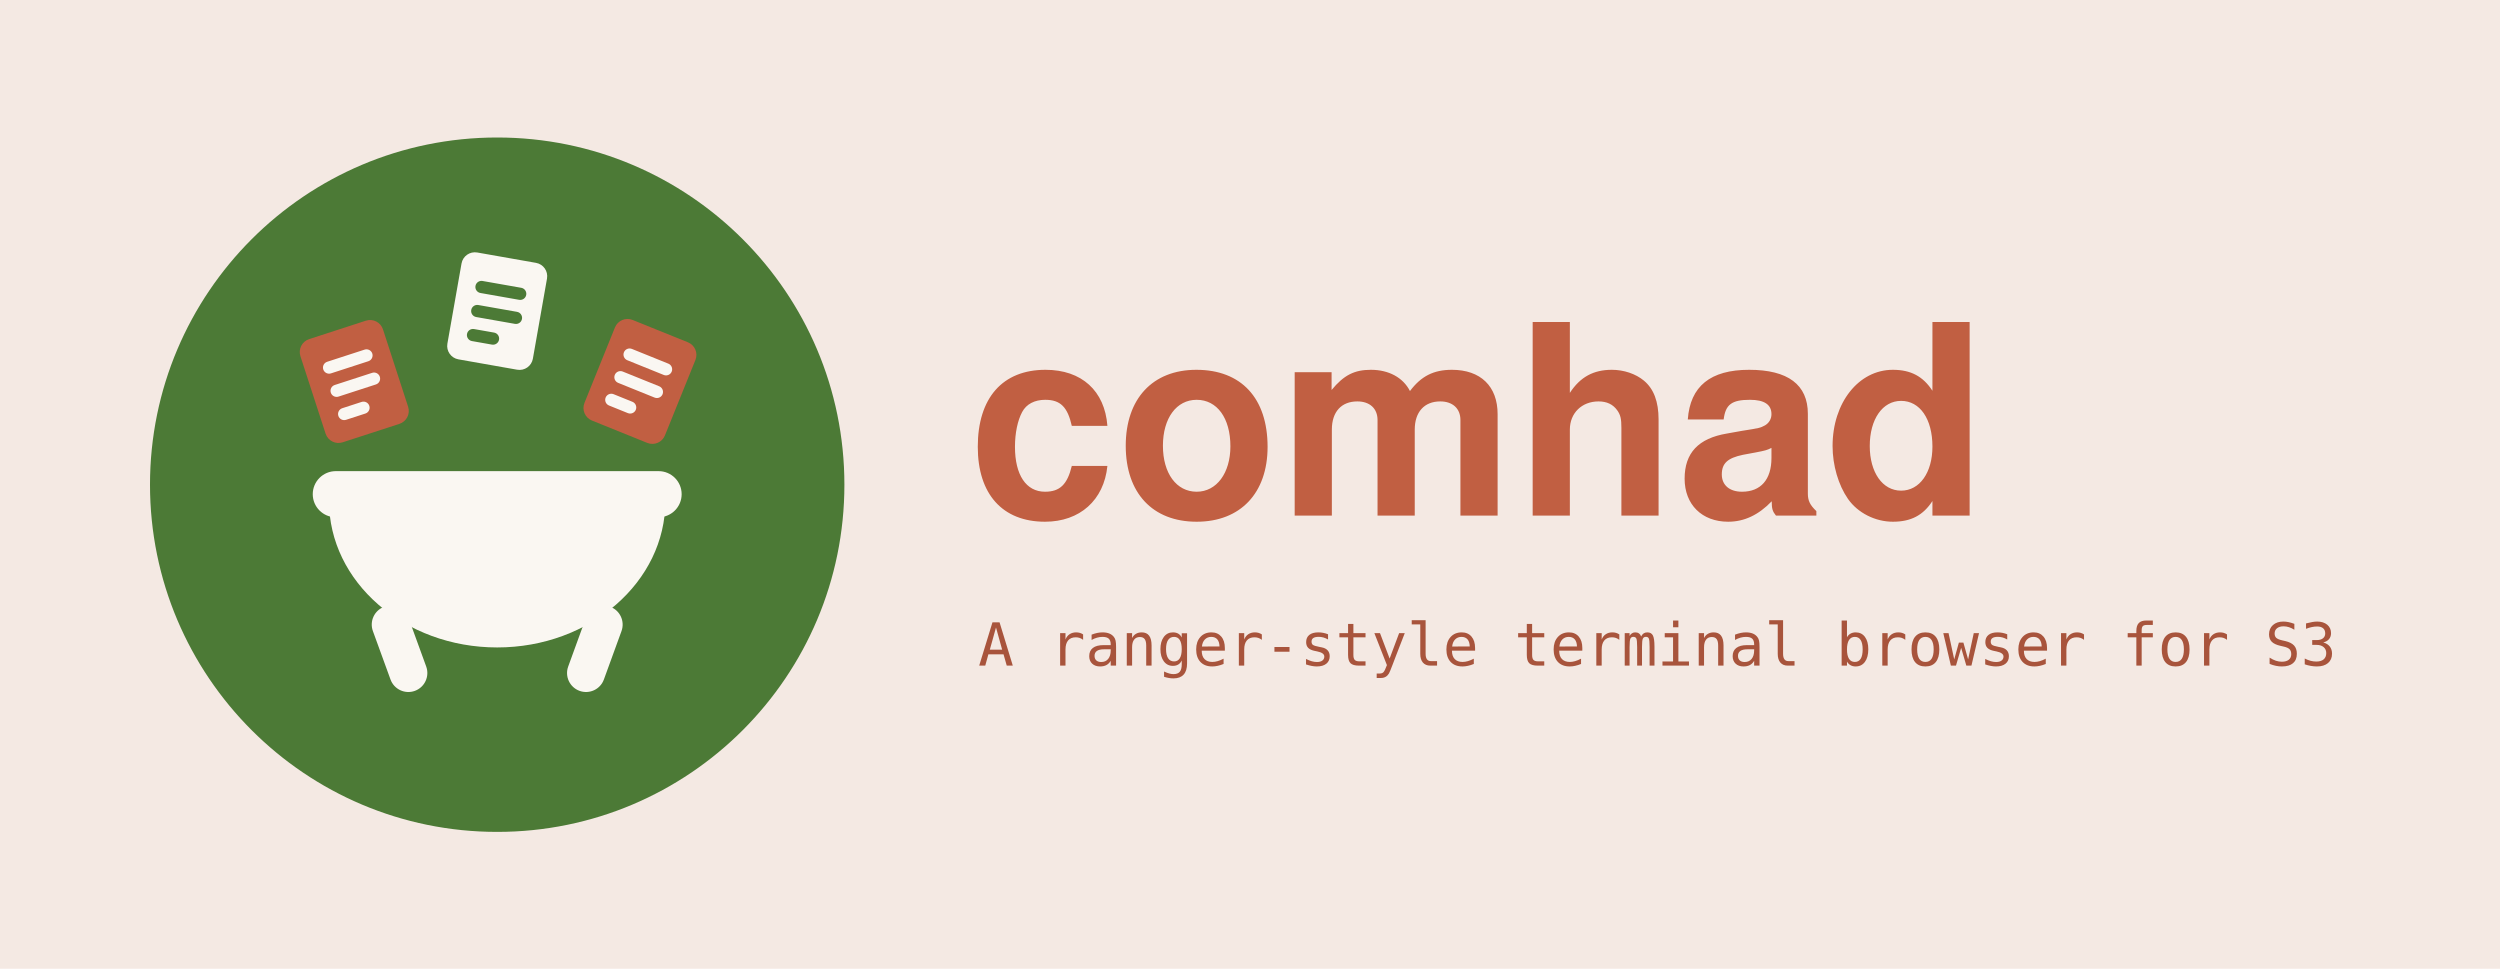
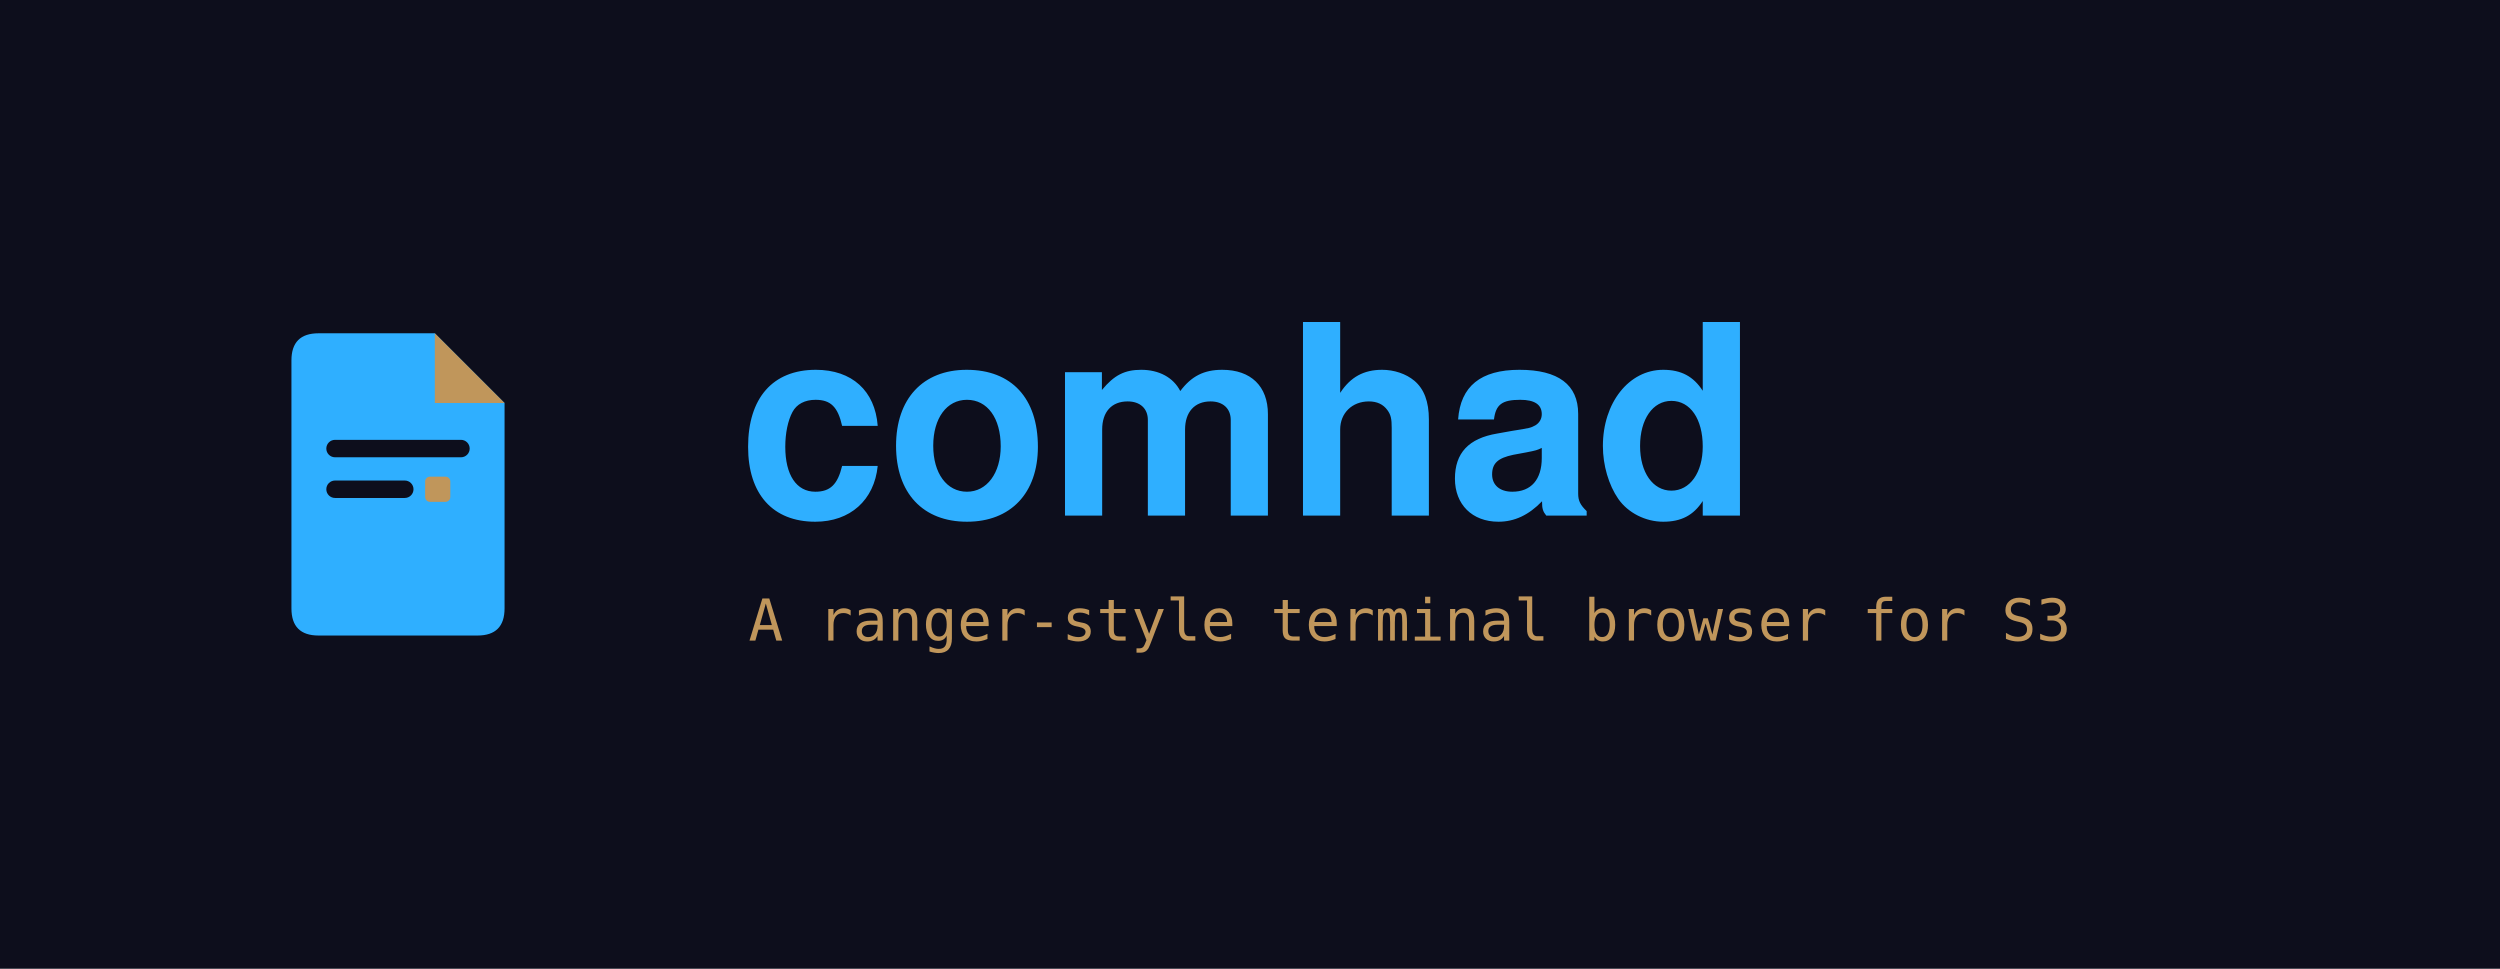
<svg xmlns="http://www.w3.org/2000/svg" width="1600" height="620" viewBox="0 0 1600 620">
-   <rect width="1600" height="620" fill="#f4e9e3" />
-   <g transform="translate(96, 88) scale(0.868)">
-     <circle cx="256" cy="256" r="256" fill="#4c7a36" />
-     <g transform="rotate(-18 150 178)">
-       <rect x="118" y="140" width="64" height="80" rx="10" fill="#c15f42" />
-       <rect x="131" y="160" width="38" height="9" rx="4.5" fill="#faf7f2" />
-       <rect x="131" y="178" width="38" height="9" rx="4.5" fill="#faf7f2" />
-       <rect x="131" y="196" width="24" height="9" rx="4.5" fill="#faf7f2" />
-     </g>
-     <g transform="rotate(10 256 128)">
-       <rect x="224" y="88" width="64" height="80" rx="10" fill="#faf7f2" />
-       <rect x="237" y="108" width="38" height="9" rx="4.5" fill="#4c7a36" />
-       <rect x="237" y="126" width="38" height="9" rx="4.5" fill="#4c7a36" />
-       <rect x="237" y="144" width="24" height="9" rx="4.5" fill="#4c7a36" />
-     </g>
-     <g transform="rotate(22 362 178)">
-       <rect x="330" y="140" width="64" height="80" rx="10" fill="#c15f42" />
-       <rect x="343" y="160" width="38" height="9" rx="4.5" fill="#faf7f2" />
-       <rect x="343" y="178" width="38" height="9" rx="4.5" fill="#faf7f2" />
-       <rect x="343" y="196" width="24" height="9" rx="4.5" fill="#faf7f2" />
-     </g>
-     <g fill="#faf7f2">
-       <rect x="170" y="344" width="28" height="66" rx="14" transform="rotate(-20 184 377)" />
-       <rect x="314" y="344" width="28" height="66" rx="14" transform="rotate(20 328 377)" />
-     </g>
-     <path d="M 132 268 a 124 108 0 0 0 248 0 Z" fill="#faf7f2" />
-     <rect x="120" y="246" width="272" height="34" rx="17" fill="#faf7f2" />
+   <rect width="1600" height="620" fill="#0d0e1c" />
+   <g transform="translate(96, 151.3) scale(0.62)">
+     <path d="M146,128 Q146,100 174,100 H294 L366,172 V384 Q366,412 338,412 H174 Q146,412 146,384 Z" fill="#2fafff" />
+     <path d="M294,100 L366,172 H294 Z" fill="#c0965b" />
+     <rect x="182" y="210" width="148" height="18" rx="9" fill="#0d0e1c" />
+     <rect x="182" y="252" width="90" height="18" rx="9" fill="#0d0e1c" />
+     <rect x="284" y="248" width="26" height="26" rx="5" fill="#c0965b" />
  </g>
-   <text x="620" y="330" font-family="Futura, Avenir Next, Helvetica Neue, Helvetica, sans-serif" font-size="170" font-weight="bold" fill="#c15f42">comhad</text>
-   <text x="626" y="426" font-family="CaskaydiaCove Nerd Font, Menlo, DejaVu Sans Mono, monospace" font-size="38" fill="#a8543c">A ranger-style terminal browser for S3</text>
+   <text x="473" y="330" font-family="Futura, Avenir Next, Helvetica Neue, Helvetica, sans-serif" font-size="170" font-weight="bold" fill="#2fafff">comhad</text>
+   <text x="479" y="410" font-family="CaskaydiaCove Nerd Font, Menlo, DejaVu Sans Mono, monospace" font-size="37" fill="#c0965b">A ranger-style terminal browser for S3</text>
</svg>
